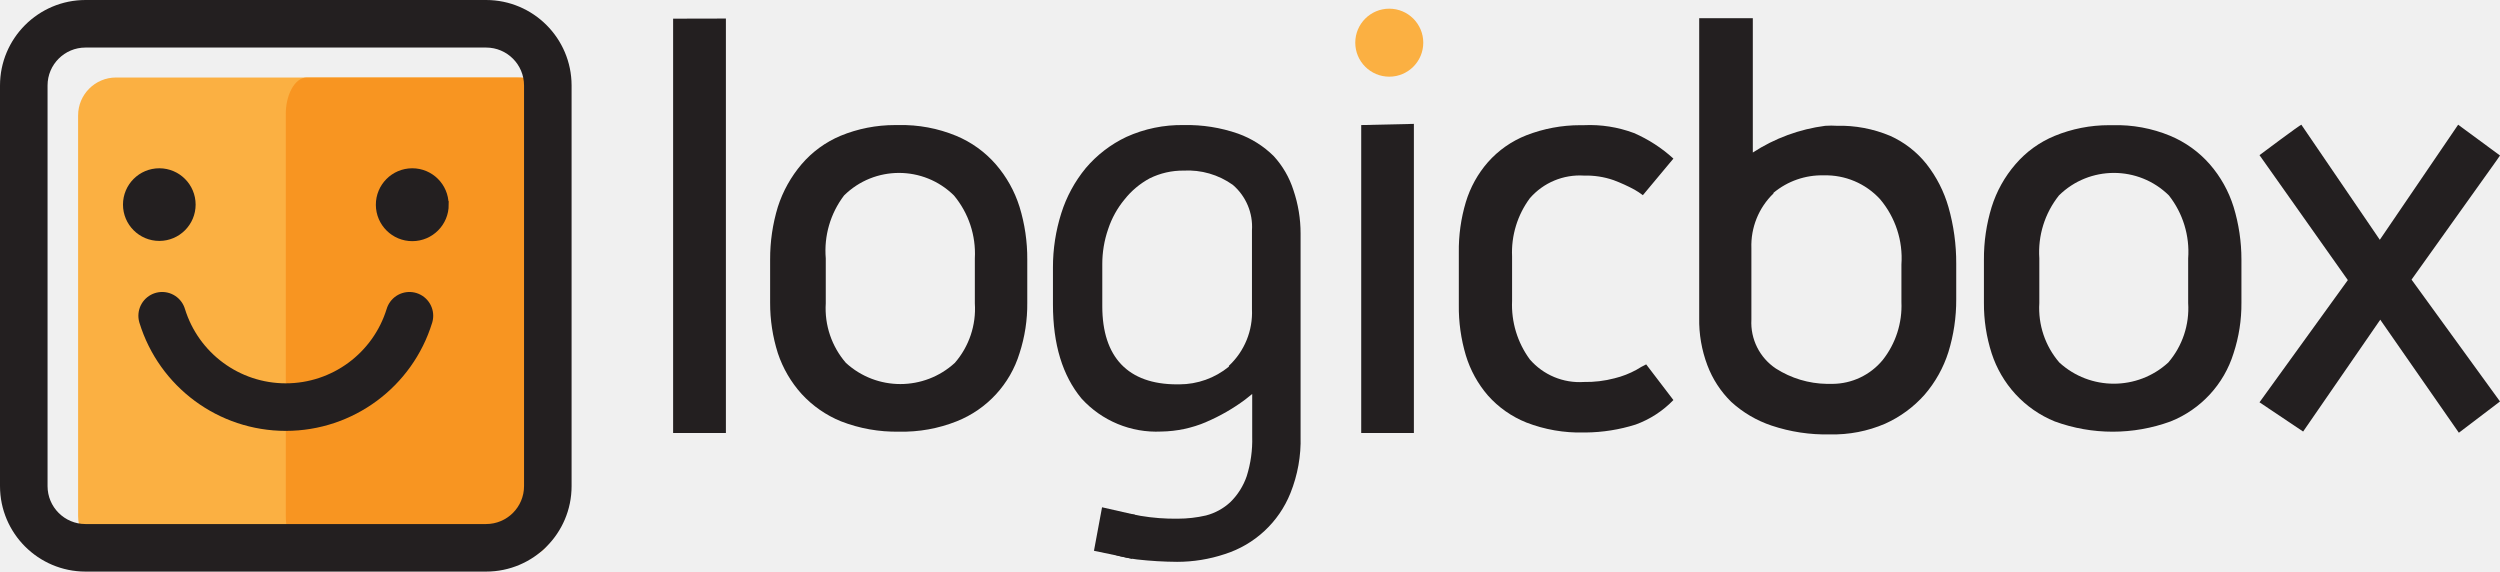
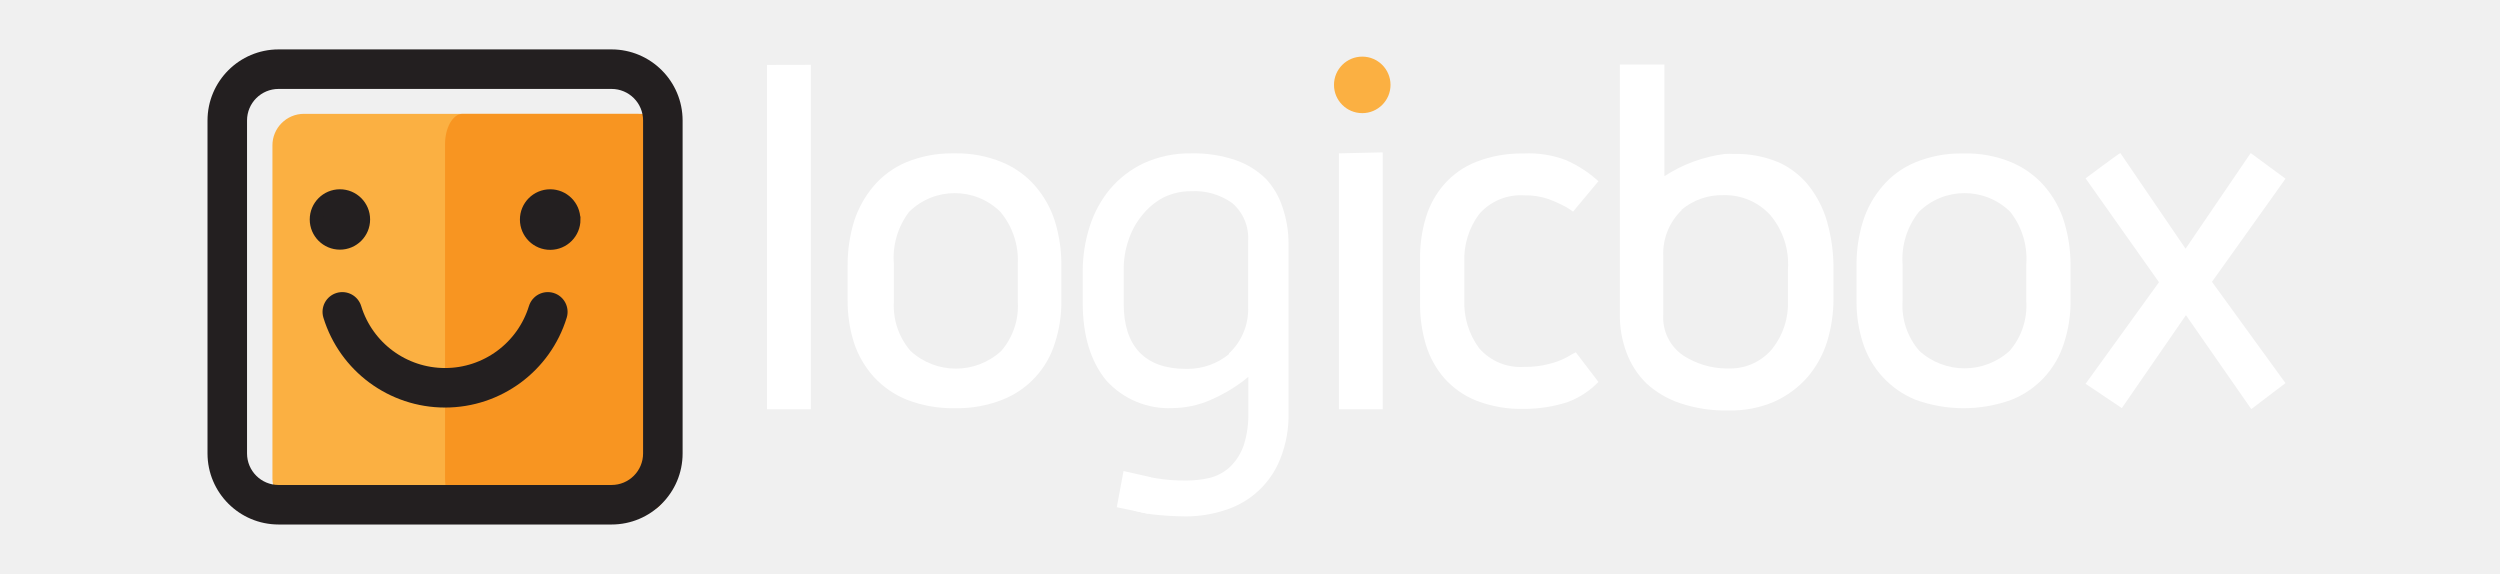
- <svg xmlns="http://www.w3.org/2000/svg" preserveAspectRatio="xMidYMid meet" data-bbox="0 0 210.29 48.08" viewBox="0 0 210.29 48.08" data-type="ugc" role="presentation" aria-hidden="true" aria-label="">
+ <svg xmlns="http://www.w3.org/2000/svg" preserveAspectRatio="xMidYMid meet" viewBox="-21 -5 253 58" role="presentation" aria-hidden="true">
  <g>
    <g>
      <path fill="#fbb042" d="M46.65 9.71v33.7a3.19 3.19 0 0 1-3.19 3.19H9.76a3.19 3.19 0 0 1-3.19-3.19V9.71a3.19 3.19 0 0 1 3.19-3.19h33.7a3.19 3.19 0 0 1 3.19 3.19" />
      <path d="M46.65 43.41c0 1.77-.8 3.2-1.8 3.2h-19c-1 0-1.81-1.43-1.81-3.2V9.71C24 8 24.8 6.52 25.8 6.52h19.05c1 0 1.8 1.43 1.8 3.19Z" fill="#f89521" />
      <path d="M40.89 4a3.19 3.19 0 0 1 3.19 3.19v33.7a3.19 3.19 0 0 1-3.19 3.19H7.19A3.19 3.19 0 0 1 4 40.89V7.19A3.19 3.19 0 0 1 7.19 4zm0-4H7.19A7.2 7.2 0 0 0 0 7.19v33.7a7.2 7.2 0 0 0 7.19 7.19h33.7a7.19 7.19 0 0 0 7.19-7.19V7.19A7.2 7.2 0 0 0 40.89 0" fill="#231f20" />
      <path d="M15.79 17.21a2.39 2.39 0 1 1-2.39-2.39 2.39 2.39 0 0 1 2.39 2.39Z" fill="#231f20" stroke="#231f20" stroke-miterlimit="10" stroke-width="1.33" />
      <path d="M37.08 17.21a2.4 2.4 0 1 1-2.41-2.39 2.39 2.39 0 0 1 2.4 2.38Z" fill="#231f20" stroke="#231f20" stroke-miterlimit="10" stroke-width="1.33" />
      <path d="M34.44 26.56a10.88 10.88 0 0 1-20.8 0" stroke="#231f20" stroke-miterlimit="10" fill="none" stroke-linecap="round" stroke-width="4" />
-       <path d="M56.62 1.57v34.85h4.44V1.56Z" fill="#231f20" />
-       <path d="M67.43 13.81a10.5 10.5 0 0 0-2 3.59 15 15 0 0 0-.65 4.43v3.64a13.9 13.9 0 0 0 .65 4.24 9.7 9.7 0 0 0 2 3.43 9.2 9.2 0 0 0 3.31 2.3 12.8 12.8 0 0 0 4.89.87 12.35 12.35 0 0 0 4.84-.87 9 9 0 0 0 5.29-5.73 13.3 13.3 0 0 0 .65-4.24v-3.64a14.8 14.8 0 0 0-.65-4.43 10.05 10.05 0 0 0-2-3.58 9 9 0 0 0-3.34-2.4 12 12 0 0 0-4.83-.9h-.3a12 12 0 0 0-4.58.9 8.8 8.8 0 0 0-3.28 2.39M71 16.44a6.58 6.58 0 0 1 9.24 0A7.62 7.62 0 0 1 82 21.73v3.79a6.94 6.94 0 0 1-1.68 5 6.78 6.78 0 0 1-9.17 0 7 7 0 0 1-1.69-5v-3.79A7.68 7.68 0 0 1 71 16.44" fill="#231f20" />
-       <path d="M114.5 10.52v25.9h4.43v-26Z" fill="#231f20" />
-       <path d="M125.16 13.64A9.1 9.1 0 0 0 123.3 17a14.1 14.1 0 0 0-.59 4.23v4.42a14.2 14.2 0 0 0 .59 4.24 9.3 9.3 0 0 0 1.86 3.38 8.6 8.6 0 0 0 3.23 2.27 12.5 12.5 0 0 0 4.84.84h.14a14.4 14.4 0 0 0 4.22-.67 8.4 8.4 0 0 0 3.17-2.06l-2.29-3a8 8 0 0 0-.81.45 7.5 7.5 0 0 1-1.85.72 9.4 9.4 0 0 1-2.58.31 5.53 5.53 0 0 1-4.55-1.9 7.74 7.74 0 0 1-1.49-4.91v-3.75a7.66 7.66 0 0 1 1.49-4.89 5.56 5.56 0 0 1 4.56-1.91 7 7 0 0 1 2.48.38 14 14 0 0 1 1.78.81 6 6 0 0 1 .69.46l2.57-3.08a12 12 0 0 0-3.32-2.15 10.6 10.6 0 0 0-4.21-.66h-.31a12.5 12.5 0 0 0-4.53.85 8.44 8.44 0 0 0-3.23 2.26" fill="#231f20" />
-       <path d="M187.88 29.71a13.3 13.3 0 0 0 .66-4.24v-3.64a15.1 15.1 0 0 0-.66-4.43 10 10 0 0 0-2-3.58 9.1 9.1 0 0 0-3.34-2.4 11.8 11.8 0 0 0-4.83-.89h-.3a12 12 0 0 0-4.58.9 8.7 8.7 0 0 0-3.3 2.39 10.1 10.1 0 0 0-2 3.59 14.8 14.8 0 0 0-.65 4.43v3.64a13.6 13.6 0 0 0 .65 4.24 9.35 9.35 0 0 0 2 3.43 9.2 9.2 0 0 0 3.31 2.3 14.18 14.18 0 0 0 9.74 0 9.06 9.06 0 0 0 5.3-5.74m-3.82-8v3.78a7 7 0 0 1-1.67 5 6.78 6.78 0 0 1-9.17 0 7 7 0 0 1-1.68-5v-3.76a7.66 7.66 0 0 1 1.65-5.29 6.59 6.59 0 0 1 9.25 0 7.67 7.67 0 0 1 1.62 5.3Z" fill="#231f20" />
-       <path d="m210.29 33.77-7.44-10.25.15-.21 7-9.81.29-.42-3.52-2.59-6.59 9.68-6.6-9.68c-.1 0-3.52 2.56-3.52 2.56l7.43 10.51-.05.07-7.38 10.21 3.67 2.46 6.49-9.41.1.15 6.51 9.36Z" fill="#231f20" />
+       <path d="M56.62 1.57v34.85h4.44V1.56Z" fill="#fff" />
+       <path d="M67.43 13.81a10.5 10.5 0 0 0-2 3.59 15 15 0 0 0-.65 4.43v3.64a13.9 13.9 0 0 0 .65 4.24 9.7 9.7 0 0 0 2 3.43 9.2 9.2 0 0 0 3.31 2.3 12.8 12.8 0 0 0 4.89.87 12.35 12.35 0 0 0 4.84-.87 9 9 0 0 0 5.29-5.73 13.3 13.3 0 0 0 .65-4.24v-3.64a14.8 14.8 0 0 0-.65-4.43 10.05 10.05 0 0 0-2-3.58 9 9 0 0 0-3.34-2.4 12 12 0 0 0-4.83-.9h-.3a12 12 0 0 0-4.58.9 8.8 8.8 0 0 0-3.28 2.39M71 16.44a6.58 6.58 0 0 1 9.24 0A7.62 7.62 0 0 1 82 21.73v3.79a6.94 6.94 0 0 1-1.68 5 6.78 6.78 0 0 1-9.17 0 7 7 0 0 1-1.69-5v-3.79A7.68 7.68 0 0 1 71 16.44" fill="#fff" />
+       <path d="M114.5 10.52v25.9h4.43v-26Z" fill="#fff" />
+       <path d="M125.16 13.64A9.1 9.1 0 0 0 123.3 17a14.1 14.1 0 0 0-.59 4.23v4.42a14.2 14.2 0 0 0 .59 4.24 9.3 9.3 0 0 0 1.86 3.38 8.6 8.6 0 0 0 3.23 2.27 12.5 12.5 0 0 0 4.84.84h.14a14.4 14.4 0 0 0 4.22-.67 8.4 8.4 0 0 0 3.17-2.06l-2.29-3a8 8 0 0 0-.81.45 7.5 7.5 0 0 1-1.85.72 9.4 9.4 0 0 1-2.58.31 5.53 5.53 0 0 1-4.55-1.9 7.74 7.74 0 0 1-1.49-4.91v-3.75a7.66 7.66 0 0 1 1.49-4.89 5.56 5.56 0 0 1 4.56-1.91 7 7 0 0 1 2.48.38 14 14 0 0 1 1.78.81 6 6 0 0 1 .69.46l2.57-3.08a12 12 0 0 0-3.32-2.15 10.6 10.6 0 0 0-4.21-.66h-.31a12.5 12.5 0 0 0-4.53.85 8.44 8.44 0 0 0-3.23 2.26" fill="#fff" />
+       <path d="M187.88 29.71a13.3 13.3 0 0 0 .66-4.24v-3.64a15.1 15.1 0 0 0-.66-4.43 10 10 0 0 0-2-3.58 9.1 9.1 0 0 0-3.34-2.4 11.8 11.8 0 0 0-4.83-.89h-.3a12 12 0 0 0-4.58.9 8.7 8.7 0 0 0-3.3 2.39 10.1 10.1 0 0 0-2 3.59 14.8 14.8 0 0 0-.65 4.43v3.64a13.6 13.6 0 0 0 .65 4.24 9.35 9.35 0 0 0 2 3.43 9.2 9.2 0 0 0 3.31 2.3 14.18 14.18 0 0 0 9.74 0 9.06 9.06 0 0 0 5.3-5.74m-3.82-8v3.78a7 7 0 0 1-1.67 5 6.78 6.78 0 0 1-9.17 0 7 7 0 0 1-1.68-5v-3.76a7.66 7.66 0 0 1 1.65-5.29 6.59 6.59 0 0 1 9.25 0 7.67 7.67 0 0 1 1.62 5.3Z" fill="#fff" />
+       <path d="m210.29 33.77-7.44-10.25.15-.21 7-9.81.29-.42-3.52-2.59-6.59 9.68-6.6-9.68c-.1 0-3.52 2.56-3.52 2.56l7.43 10.51-.05.07-7.38 10.21 3.67 2.46 6.49-9.41.1.15 6.51 9.36Z" fill="#fff" />
      <path d="M116.86.73a2.86 2.86 0 1 0 2.86 2.86 2.86 2.86 0 0 0-2.86-2.86" fill="#fbb042" />
-       <path d="M101.45 35.5a16 16 0 0 0 3.29-1.89l.59-.47v3.6a10.1 10.1 0 0 1-.46 3.31 5.6 5.6 0 0 1-1.37 2.18 4.8 4.8 0 0 1-2.06 1.13 10.6 10.6 0 0 1-2.37.27 17.4 17.4 0 0 1-3.14-.24 9 9 0 0 0-1.44-.2 2.1 2.1 0 0 0-1.47.44 1.67 1.67 0 0 0-.41 1.18 2.29 2.29 0 0 0 1.16 1.86 12 12 0 0 0 1.88.39 32 32 0 0 0 3.37.2 12.7 12.7 0 0 0 4-.65 8.82 8.82 0 0 0 5.53-5.14 11.9 11.9 0 0 0 .85-4.76V19.64a11.3 11.3 0 0 0-.6-3.64 7.7 7.7 0 0 0-1.66-2.87 8.2 8.2 0 0 0-3-1.89 13 13 0 0 0-4.55-.72 11.2 11.2 0 0 0-4.85 1 10.2 10.2 0 0 0-3.41 2.62 11.3 11.3 0 0 0-2.06 3.8 15 15 0 0 0-.7 4.56v3.1c0 3.38.81 6 2.4 7.92a8.51 8.51 0 0 0 6.71 2.78 10 10 0 0 0 3.78-.8m3.85-9.5a6.13 6.13 0 0 1-1.94 4.77v.07a6.58 6.58 0 0 1-4.16 1.49H99c-4.11 0-6.28-2.28-6.28-6.57v-3.51a9 9 0 0 1 .5-3 7.7 7.7 0 0 1 1.36-2.46A6.85 6.85 0 0 1 96.71 15a6.3 6.3 0 0 1 2.85-.65 6.52 6.52 0 0 1 4.14 1.2 4.64 4.64 0 0 1 1.61 3.83Z" fill="#231f20" />
-       <path d="M163.9 17.43a10.6 10.6 0 0 0-1.85-3.63 8.2 8.2 0 0 0-3.05-2.37 10.9 10.9 0 0 0-4.52-.85 6.5 6.5 0 0 0-.88 0h-.05a14.6 14.6 0 0 0-6.11 2.25V1.53h-4.51v25.2a10.7 10.7 0 0 0 .69 4 8.5 8.5 0 0 0 2 3.07 9.5 9.5 0 0 0 3.4 2 14.4 14.4 0 0 0 4.9.74 11.05 11.05 0 0 0 4.65-.9 9.8 9.8 0 0 0 3.32-2.44 10.2 10.2 0 0 0 2-3.58 14.8 14.8 0 0 0 .66-4.44v-3a17.1 17.1 0 0 0-.65-4.75m-5.54 12.86a5.52 5.52 0 0 1-4.22 2h-.47a8.2 8.2 0 0 1-4.29-1.29 4.64 4.64 0 0 1-2.06-4.12v-6a6.1 6.1 0 0 1 1.86-4.61v-.05a6.35 6.35 0 0 1 4.23-1.47 6.2 6.2 0 0 1 4.73 2 7.68 7.68 0 0 1 1.8 5.5v3.15a7.35 7.35 0 0 1-1.58 4.89" fill="#231f20" />
-       <path fill="#231f20" d="m92.7 42.67 2.77.63-.24 3.7-3.21-.67z" />
+       <path d="M101.45 35.5a16 16 0 0 0 3.29-1.89l.59-.47v3.6a10.1 10.1 0 0 1-.46 3.31 5.6 5.6 0 0 1-1.37 2.18 4.8 4.8 0 0 1-2.06 1.13 10.6 10.6 0 0 1-2.37.27 17.4 17.4 0 0 1-3.14-.24 9 9 0 0 0-1.44-.2 2.1 2.1 0 0 0-1.47.44 1.67 1.67 0 0 0-.41 1.18 2.29 2.29 0 0 0 1.16 1.86 12 12 0 0 0 1.88.39 32 32 0 0 0 3.37.2 12.7 12.7 0 0 0 4-.65 8.82 8.82 0 0 0 5.53-5.14 11.9 11.9 0 0 0 .85-4.76V19.64a11.3 11.3 0 0 0-.6-3.64 7.7 7.7 0 0 0-1.66-2.87 8.2 8.2 0 0 0-3-1.89 13 13 0 0 0-4.55-.72 11.2 11.2 0 0 0-4.85 1 10.2 10.2 0 0 0-3.41 2.62 11.3 11.3 0 0 0-2.06 3.8 15 15 0 0 0-.7 4.56v3.1c0 3.38.81 6 2.4 7.92a8.51 8.51 0 0 0 6.71 2.78 10 10 0 0 0 3.78-.8m3.85-9.5a6.13 6.13 0 0 1-1.94 4.77v.07a6.58 6.58 0 0 1-4.16 1.49H99c-4.11 0-6.28-2.28-6.28-6.57v-3.51a9 9 0 0 1 .5-3 7.7 7.7 0 0 1 1.36-2.46A6.85 6.85 0 0 1 96.71 15a6.3 6.3 0 0 1 2.85-.65 6.52 6.52 0 0 1 4.14 1.2 4.64 4.64 0 0 1 1.61 3.83Z" fill="#fff" />
+       <path d="M163.9 17.43a10.6 10.6 0 0 0-1.85-3.63 8.2 8.2 0 0 0-3.05-2.37 10.9 10.9 0 0 0-4.52-.85 6.5 6.5 0 0 0-.88 0h-.05a14.6 14.6 0 0 0-6.11 2.25V1.53h-4.51v25.2a10.7 10.7 0 0 0 .69 4 8.5 8.5 0 0 0 2 3.07 9.5 9.5 0 0 0 3.4 2 14.4 14.4 0 0 0 4.9.74 11.05 11.05 0 0 0 4.65-.9 9.8 9.8 0 0 0 3.32-2.44 10.2 10.2 0 0 0 2-3.58 14.8 14.8 0 0 0 .66-4.44v-3a17.1 17.1 0 0 0-.65-4.75m-5.54 12.86a5.52 5.52 0 0 1-4.22 2h-.47a8.2 8.2 0 0 1-4.29-1.29 4.64 4.64 0 0 1-2.06-4.12v-6a6.1 6.1 0 0 1 1.86-4.61v-.05a6.35 6.35 0 0 1 4.23-1.47 6.2 6.2 0 0 1 4.73 2 7.68 7.68 0 0 1 1.8 5.5v3.15a7.35 7.35 0 0 1-1.58 4.89" fill="#fff" />
+       <path fill="#fff" d="m92.7 42.67 2.77.63-.24 3.7-3.21-.67z" />
    </g>
  </g>
</svg>
